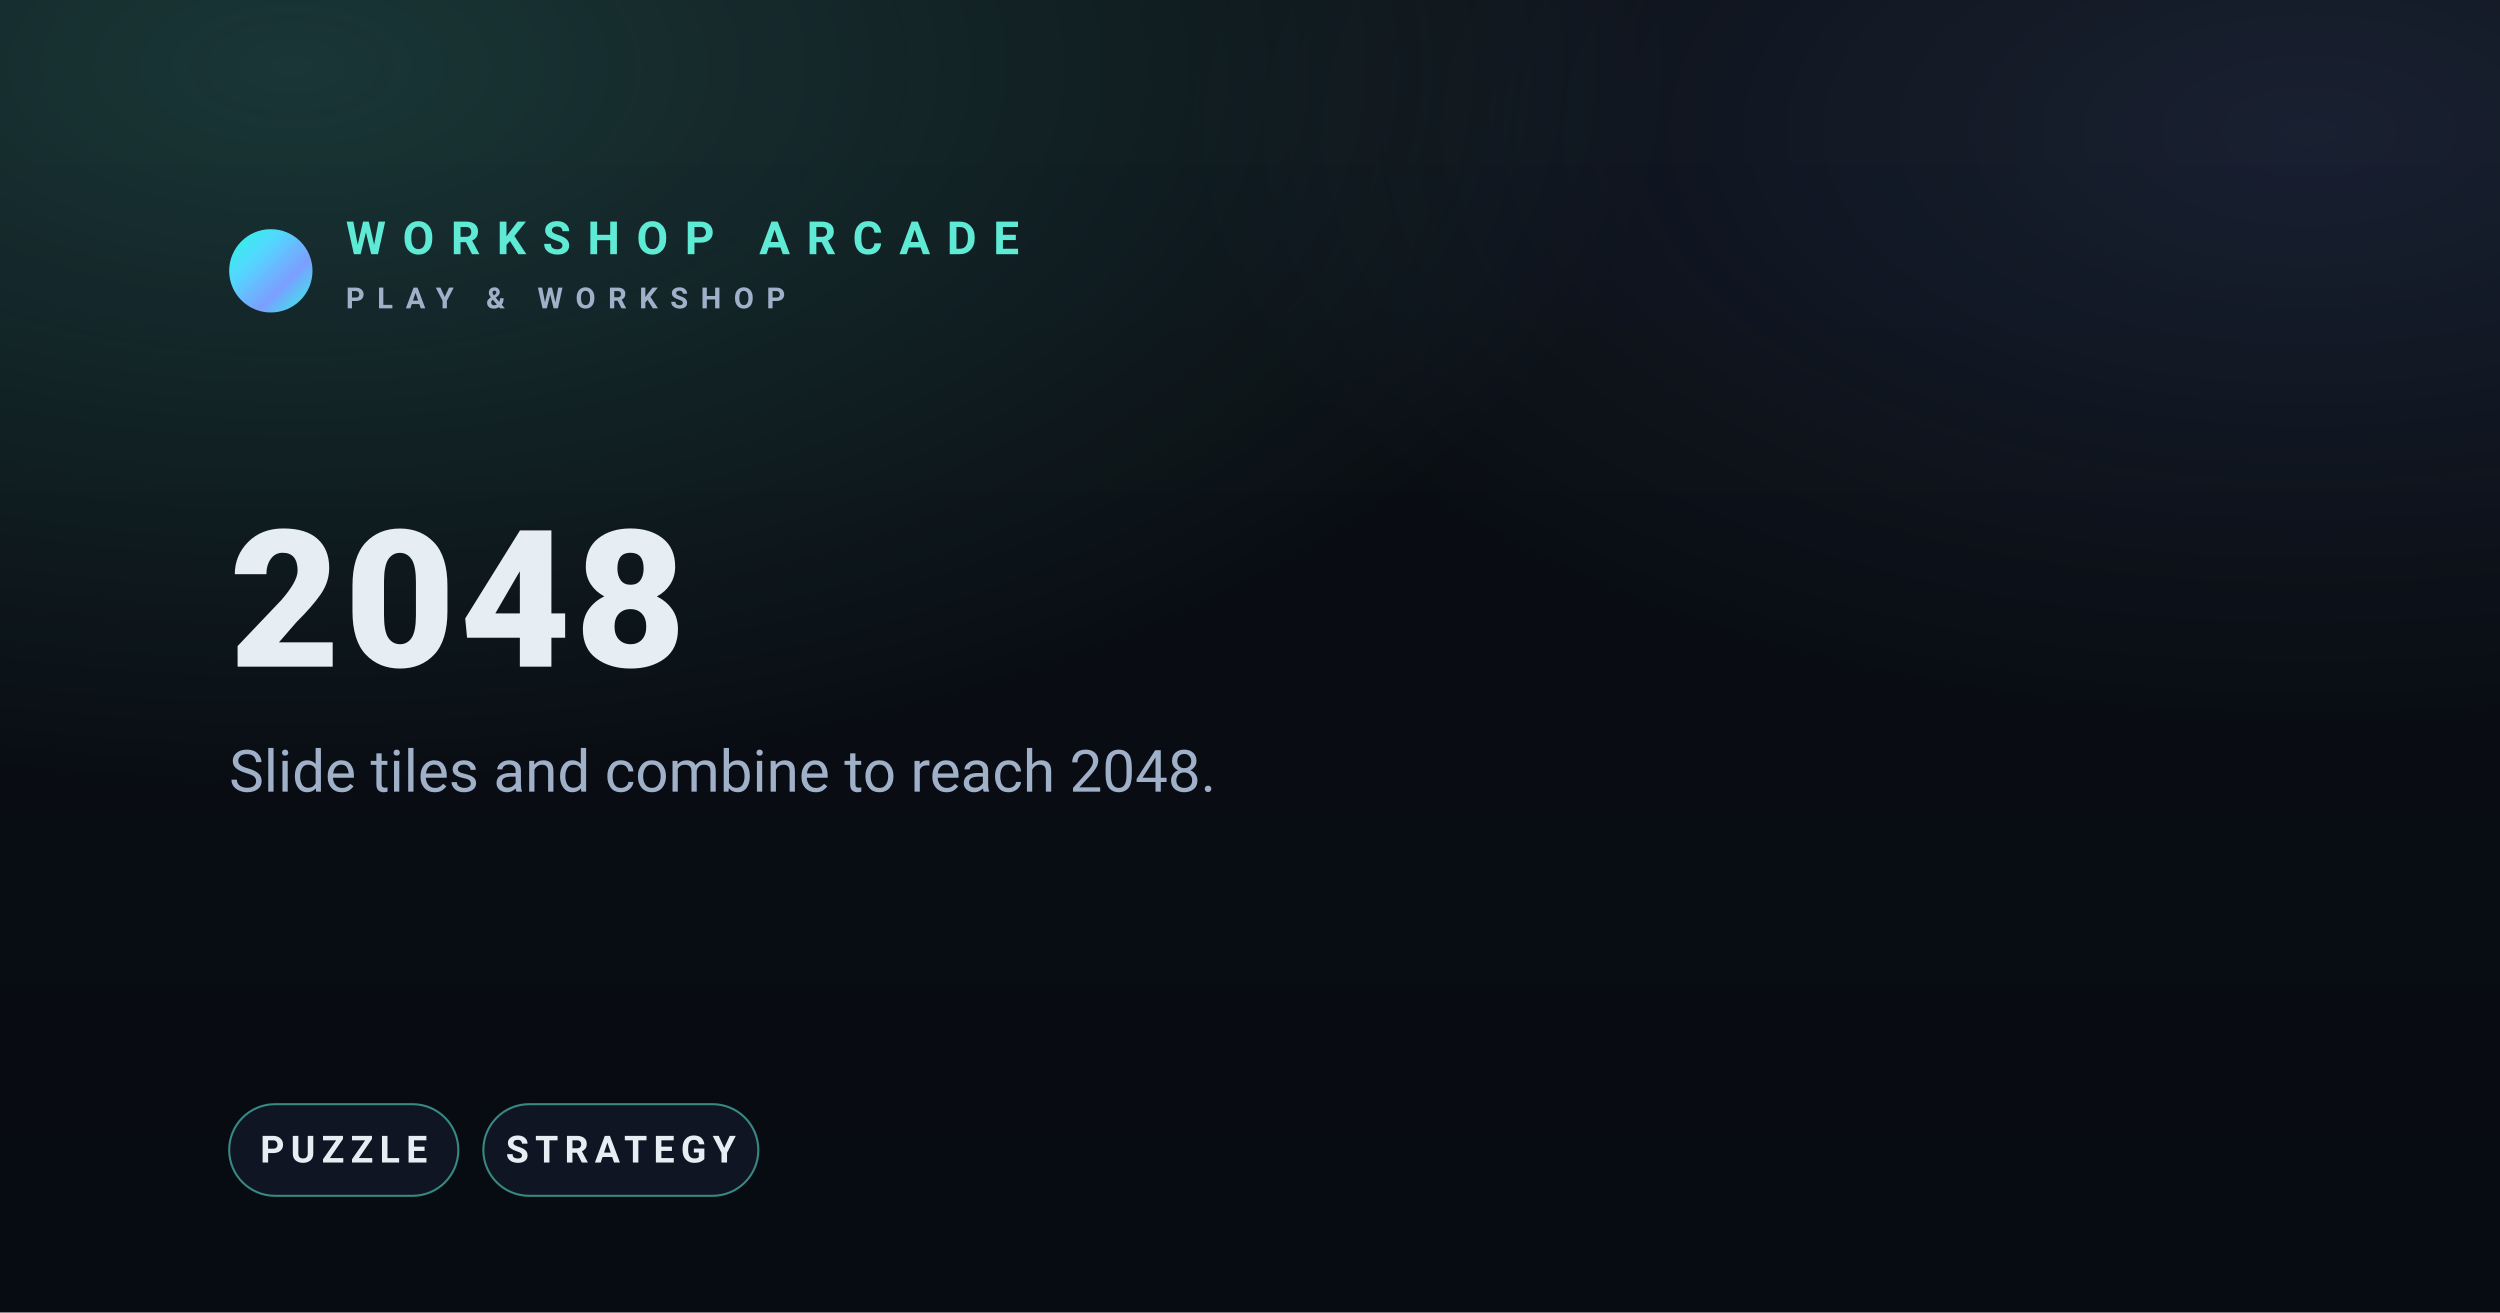
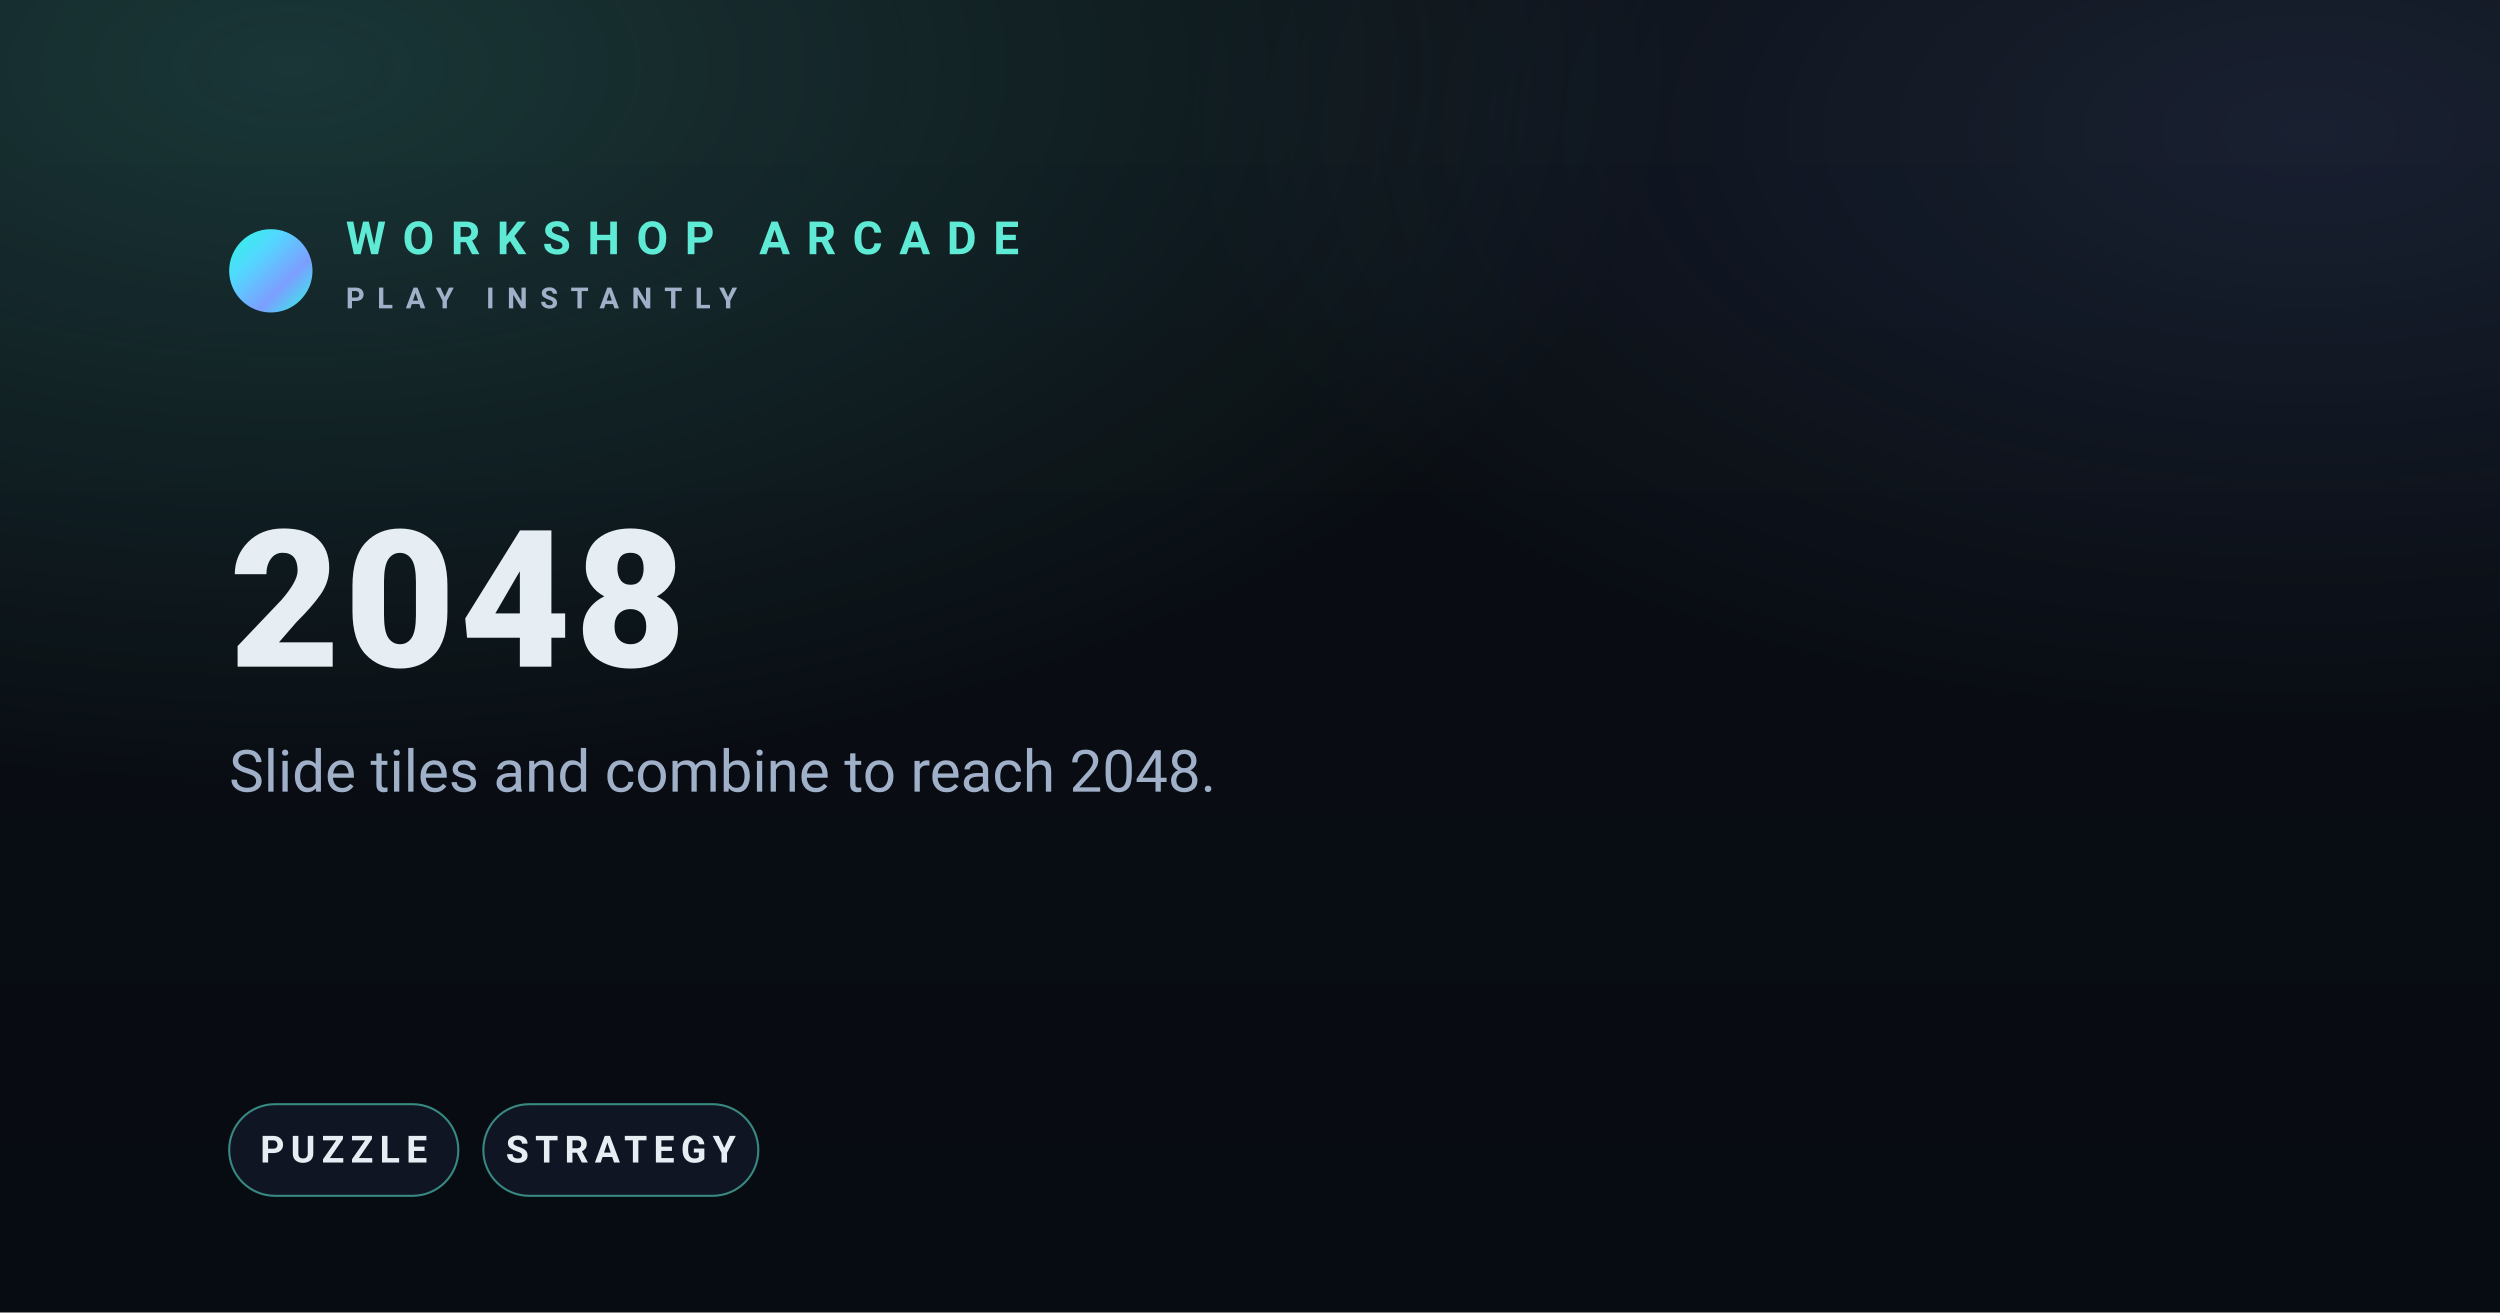
<svg xmlns="http://www.w3.org/2000/svg" viewBox="0 0 1200 630" width="1200" height="630">
  <defs>
    <linearGradient id="bg" x1="0" y1="0" x2="0" y2="1">
      <stop offset="0" stop-color="#0b0f14" />
      <stop offset="1" stop-color="#070b12" />
    </linearGradient>
    <radialGradient id="glow-teal" cx="0.12" cy="0.05" r="0.55">
      <stop offset="0" stop-color="#5eead4" stop-opacity="0.18" />
      <stop offset="1" stop-color="#5eead4" stop-opacity="0" />
    </radialGradient>
    <radialGradient id="glow-indigo" cx="0.92" cy="0.1" r="0.45">
      <stop offset="0" stop-color="#7c9eff" stop-opacity="0.12" />
      <stop offset="1" stop-color="#7c9eff" stop-opacity="0" />
    </radialGradient>
    <linearGradient id="dot" x1="0" y1="0" x2="1" y2="1">
      <stop offset="0" stop-color="#2cf8e2" />
      <stop offset="0.33" stop-color="#53d7ff" />
      <stop offset="0.66" stop-color="#7c9eff" />
      <stop offset="1" stop-color="#2cf8e2" />
    </linearGradient>
  </defs>
  <rect width="1200" height="630" fill="url(#bg)" />
  <rect width="1200" height="630" fill="url(#glow-teal)" />
  <rect width="1200" height="630" fill="url(#glow-indigo)" />
  <g transform="translate(110 110)">
    <circle cx="20" cy="20" r="20" fill="url(#dot)" />
    <text x="56" y="12" font-family="ui-sans-serif, system-ui, -apple-system, &quot;Segoe UI&quot;, Roboto, Helvetica, Arial, sans-serif" font-size="22" letter-spacing="8" fill="#5eead4" font-weight="700">WORKSHOP ARCADE</text>
-     <text x="56" y="38" font-family="ui-sans-serif, system-ui, -apple-system, &quot;Segoe UI&quot;, Roboto, Helvetica, Arial, sans-serif" font-size="14" letter-spacing="6" fill="#9fb0c8" font-weight="600" text-transform="uppercase">PLAY &amp; WORKSHOP</text>
+     <text x="56" y="38" font-family="ui-sans-serif, system-ui, -apple-system, &quot;Segoe UI&quot;, Roboto, Helvetica, Arial, sans-serif" font-size="14" letter-spacing="6" fill="#9fb0c8" font-weight="600" text-transform="uppercase">PLAY INSTANTLY</text>
  </g>
  <text x="110" y="320" font-family="ui-sans-serif, system-ui, -apple-system, &quot;Segoe UI&quot;, Roboto, Helvetica, Arial, sans-serif" font-size="92" letter-spacing="2" fill="#e6edf3" font-weight="800">2048</text>
  <text x="110" y="380" font-family="ui-sans-serif, system-ui, -apple-system, &quot;Segoe UI&quot;, Roboto, Helvetica, Arial, sans-serif" font-size="28" fill="#9fb0c8">Slide tiles and combine to reach 2048.</text>
  <g transform="translate(110 530)" font-family="ui-sans-serif, system-ui, -apple-system, &quot;Segoe UI&quot;, Roboto, Helvetica, Arial, sans-serif">
    <rect x="0" y="0" rx="22" ry="22" width="110" height="44" fill="#0f1522" stroke="#5eead4" stroke-opacity="0.55" stroke-width="1" />
    <text x="55" y="28" text-anchor="middle" fill="#e6edf3" font-size="18" font-weight="700" letter-spacing="3" font-family="ui-sans-serif, system-ui, -apple-system, &quot;Segoe UI&quot;, Roboto, Helvetica, Arial, sans-serif">PUZZLE</text>
    <rect x="122" y="0" rx="22" ry="22" width="132" height="44" fill="#0f1522" stroke="#5eead4" stroke-opacity="0.55" stroke-width="1" />
    <text x="188" y="28" text-anchor="middle" fill="#e6edf3" font-size="18" font-weight="700" letter-spacing="3" font-family="ui-sans-serif, system-ui, -apple-system, &quot;Segoe UI&quot;, Roboto, Helvetica, Arial, sans-serif">STRATEGY</text>
  </g>
</svg>
